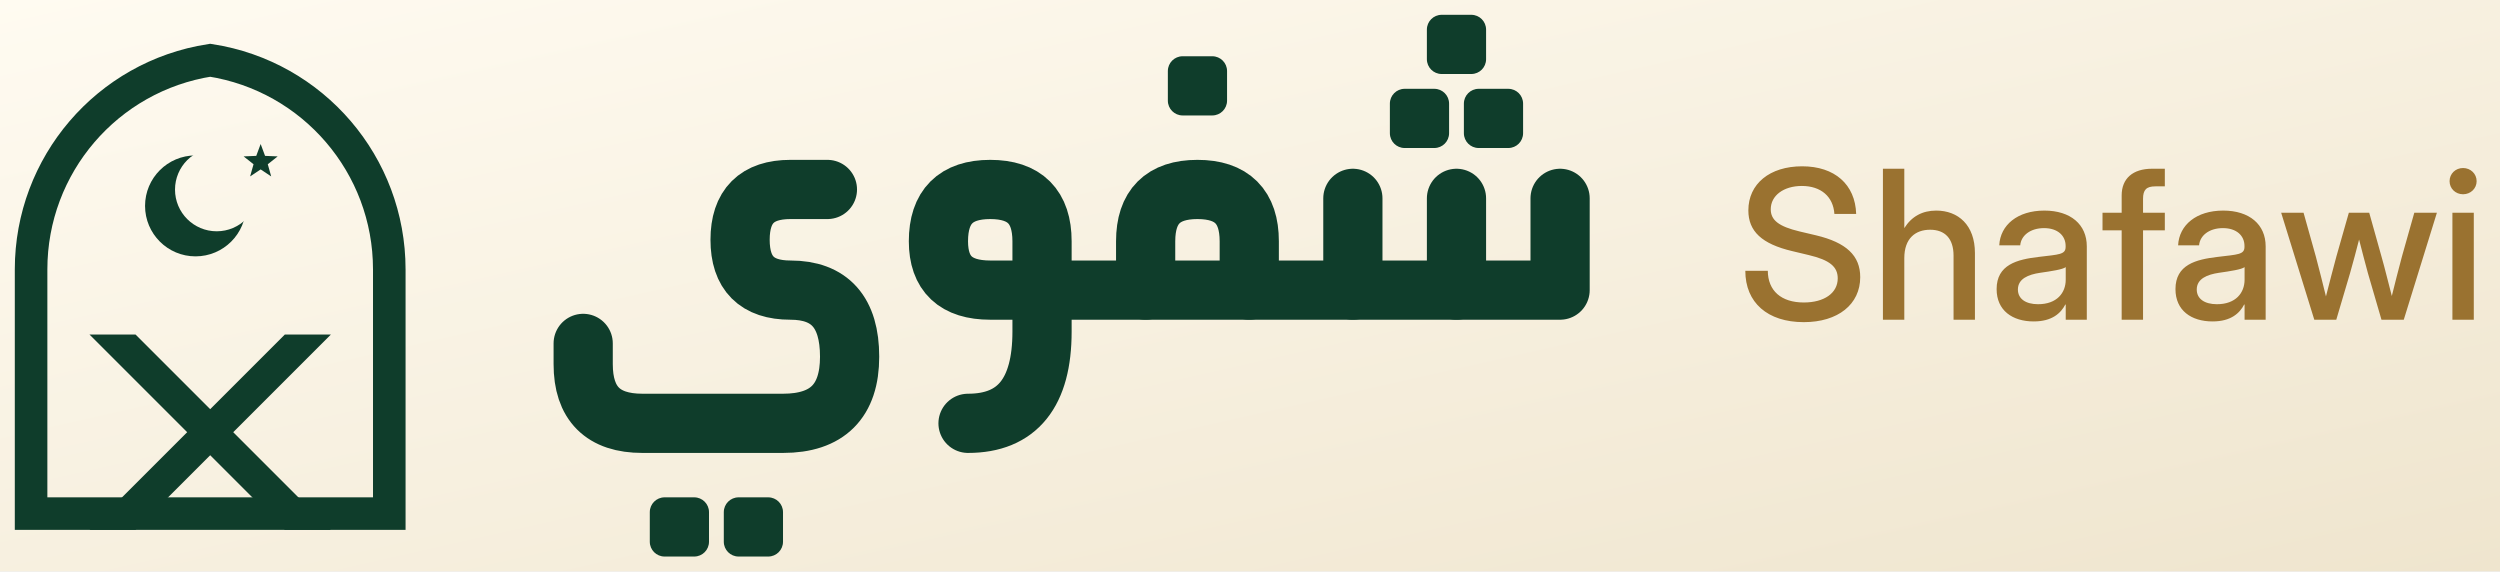
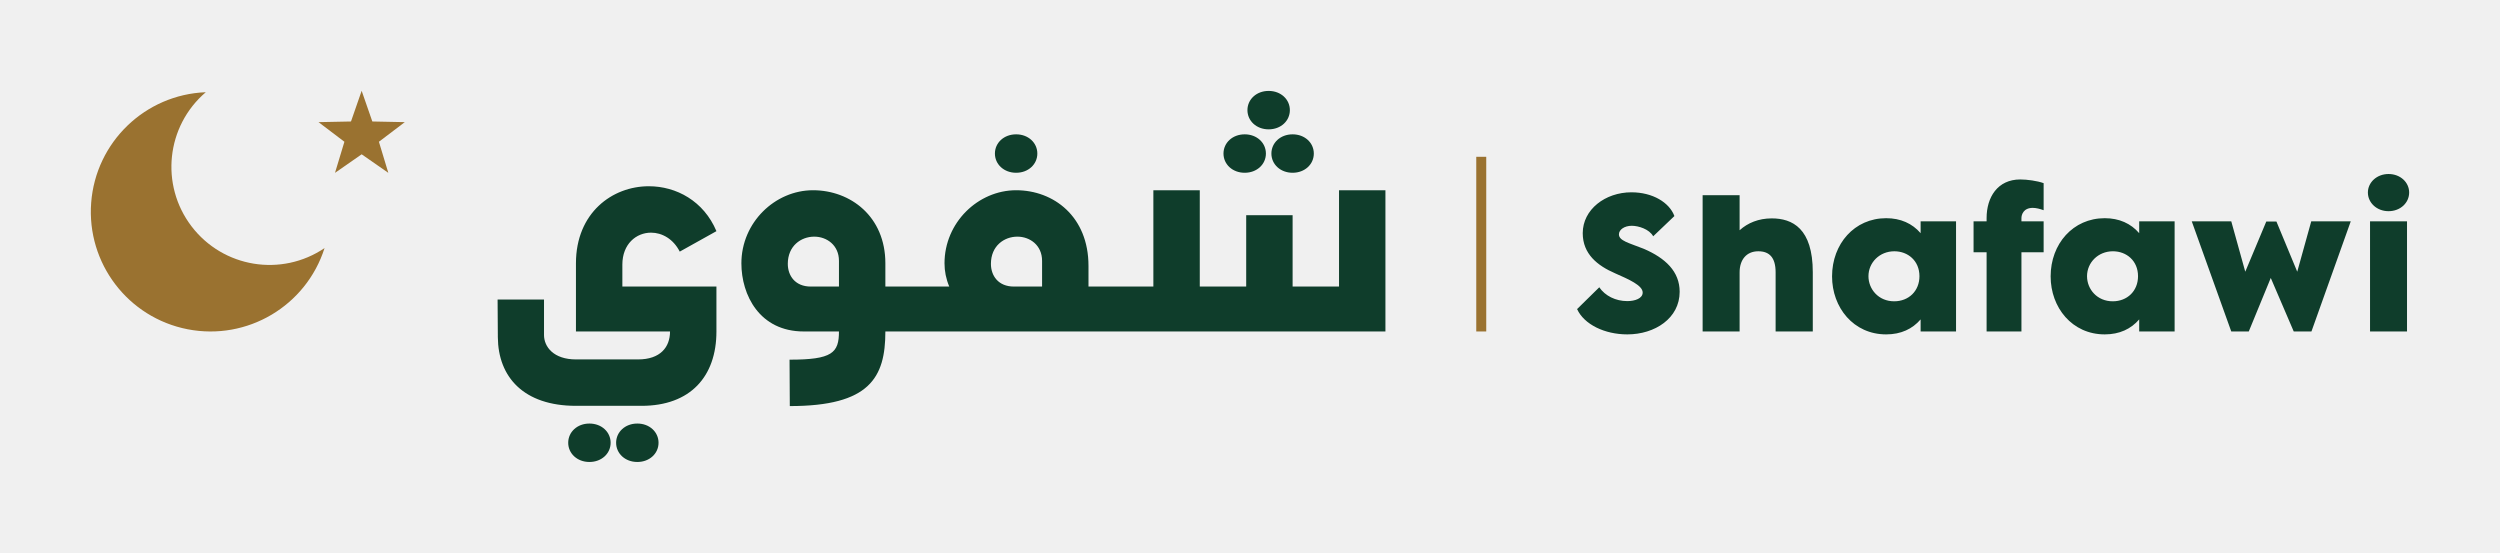
- <svg xmlns="http://www.w3.org/2000/svg" viewBox="-134 4 1689 386">
-   <defs>
-     <linearGradient id="BG" x1="0" y1="0" x2="1" y2="1">
-       <stop offset="0" stop-color="#FFFBF1" />
-       <stop offset="1" stop-color="#EFE5CE" />
-     </linearGradient>
-   </defs>
-   <rect x="-134" y="4" width="1689" height="386" fill="url(#BG)" />
-   <g transform="translate(-124.0,32) scale(0.6875)">
-     <path d="M16,464 V224 A208 208 0 0 1 192,18.48 A208 208 0 0 1 368,224 V464 Z" fill="none" stroke="#0F3D2B" stroke-width="32" stroke-linejoin="miter" stroke-miterlimit="10" />
-     <polygon points="73.37,288 118.63,288 310.63,480 265.37,480" fill="#0F3D2B" />
-     <polygon points="265.37,288 310.63,288 118.63,480 73.37,480" fill="#0F3D2B" />
-     <mask id="hzm" maskUnits="userSpaceOnUse" x="0" y="0" width="384" height="480">
-       <rect width="384" height="480" fill="#fff" />
-       <circle cx="198.4" cy="145.6" r="40.96" fill="#000" />
-     </mask>
-     <circle cx="177.6" cy="161.6" r="49.6" fill="#0F3D2B" mask="url(#hzm)" />
-     <polygon points="241.6,100.8 245.93,112.45 258.34,112.96 248.6,120.67 251.95,132.64 241.6,125.76 231.25,132.64 234.6,120.67 224.86,112.96 237.27,112.45" fill="#0F3D2B" />
-   </g>
-   <g>
-     <g fill="none" stroke="#0F3D2B" stroke-width="40" stroke-linecap="round" stroke-linejoin="round">
-       <path d="M920,138 V200 H570" />
-       <path d="M850,138 V200" />
-       <path d="M780,138 V200" />
-       <path d="M710,200 V167 Q710,132 675,132 Q640,132 640,167 V200" />
-       <path d="M570,200 V167 Q570,132 535,132 Q500,132 500,167 Q500,200 535,200 H570 V228 Q570,290 520,290" />
-       <path d="M425,132 H400 Q366,132 366,166 Q366,200 400,200 Q440,200 440,245 Q440,290 395,290 H300 Q260,290 260,250 V236" />
+ <svg xmlns="http://www.w3.org/2000/svg" viewBox="0 0 10018.7 2215.0" width="2505" height="554">
+   <g transform="translate(364.0,364.0)">
+     <g transform="translate(0,964)">
+       <g id="bulan-bintang" fill="#9A7230">
+         <path id="bulan-sabit" d="M460.70,-958.83 A479.60,479.60 0 1 0 936.63,-334.18 A393.27,393.27 0 0 1 460.70,-958.83 Z" />
+         <polygon id="bintang" points="1085.34,-964.48 1128.08,-841.53 1258.21,-838.88 1154.49,-760.24 1192.18,-635.66 1085.34,-710.00 978.50,-635.66 1016.19,-760.24 912.47,-838.88 1042.60,-841.53" />
+       </g>
+       <path id="shafawi-arab" d="M364 298H627C822 298 927 181 927 0V-1V-180H550V-268C550 -351 606 -396 665 -396C709 -396 754 -371 780 -320L927 -402C876 -523 766 -582 656 -582C510 -582 364 -476 364 -273V0H741C741 63 702 112 613 112H364C275 112 236 62 236 14V-128H50L51 23C52 182 154 298 364 298ZM333 446C333 489 369 523 418 523C467 523 503 489 503 446C503 403 467 369 418 369C369 369 333 403 333 446ZM525 446C525 489 561 523 610 523C659 523 695 489 695 446C695 403 659 369 610 369C561 369 525 403 525 446ZM1220 113 1221 299C1541 299 1604 185 1604 0H1741V-180H1604V-273C1604 -461 1464 -566 1314 -566C1162 -566 1027 -437 1027 -273C1027 -147 1099 0 1277 0H1418C1418 86 1391 113 1220 113ZM1213 -271C1213 -343 1266 -380 1319 -380C1369 -380 1418 -346 1418 -283V-180H1305C1242 -180 1213 -224 1213 -271ZM1721 0H2558V-180H2418V-263C2418 -461 2278 -566 2128 -566C1976 -566 1841 -437 1841 -273C1841 -242 1847 -211 1860 -180H1721ZM2027 -271C2027 -343 2080 -380 2133 -380C2183 -380 2232 -346 2232 -283V-180H2119C2056 -180 2027 -224 2027 -271ZM2043 -713C2043 -670 2079 -636 2128 -636C2177 -636 2213 -670 2213 -713C2213 -756 2177 -790 2128 -790C2079 -790 2043 -756 2043 -713ZM2538 0H3608V-566H3422V-180H3236V-466H3050V-180H2864V-566H2678V-180H2538ZM2959 -713C2959 -670 2995 -636 3044 -636C3093 -636 3129 -670 3129 -713C3129 -756 3093 -790 3044 -790C2995 -790 2959 -756 2959 -713ZM3055 -887C3055 -844 3091 -810 3140 -810C3189 -810 3225 -844 3225 -887C3225 -930 3189 -964 3140 -964C3091 -964 3055 -930 3055 -887ZM3151 -713C3151 -670 3187 -636 3236 -636C3285 -636 3321 -670 3321 -713C3321 -756 3285 -790 3236 -790C3187 -790 3151 -756 3151 -713Z" transform="translate(1580.1,0)" fill="#0F3D2B" />
+       <rect id="garis" x="5552.1" y="-700.0" width="40.0" height="700.0" fill="#9A7230" />
+       <path id="shafawi-latin" d="M296 15C438 15 565 -68 565 -204C565 -308 492 -377 380 -425C304 -455 253 -466 253 -499C253 -523 281 -543 319 -543C353 -543 409 -526 429 -489L538 -593C512 -663 426 -715 317 -715C183 -715 67 -627 67 -505C67 -398 143 -338 233 -299C303 -268 375 -237 375 -200C375 -170 336 -156 296 -156C236 -156 182 -183 152 -227L38 -115C74 -36 180 15 296 15ZM683 0H873V-304C873 -367 907 -412 969 -412C1026 -412 1058 -380 1058 -304V0H1249V-304C1249 -530 1144 -581 1038 -581C971 -581 915 -558 873 -520V-700H683ZM1626 15C1702 15 1761 -13 1803 -62V0H1985V-566H1803V-505C1760 -555 1700 -582 1626 -582C1463 -582 1348 -450 1348 -283C1348 -123 1458 15 1626 15ZM1535 -284C1535 -354 1592 -412 1668 -412C1738 -412 1797 -363 1797 -284C1797 -208 1742 -155 1667 -155C1587 -155 1535 -217 1535 -284ZM2142 0H2321V-407H2435V-566H2321V-583C2321 -598 2330 -635 2379 -635C2396 -635 2416 -630 2435 -623V-762C2402 -774 2350 -781 2315 -781C2198 -781 2142 -689 2142 -583V-566H2075V-407H2142ZM2749 15C2825 15 2884 -13 2926 -62V0H3108V-566H2926V-505C2883 -555 2823 -582 2749 -582C2586 -582 2471 -450 2471 -283C2471 -123 2581 15 2749 15ZM2658 -284C2658 -354 2715 -412 2791 -412C2861 -412 2920 -363 2920 -284C2920 -208 2865 -155 2790 -155C2710 -155 2658 -217 2658 -284ZM3399 0H3489L3602 -275L3720 0H3811L4013 -566H3810L3738 -307L3631 -565H3579L3471 -307L3399 -566H3196ZM4112 0H4302V-566H4112ZM4101 -714C4101 -661 4147 -618 4207 -618C4268 -618 4313 -661 4313 -714C4313 -766 4268 -809 4207 -809C4147 -809 4101 -766 4101 -714Z" transform="translate(5926.5,0) scale(0.78)" fill="#0F3D2B" />
    </g>
-     <rect x="830" y="14" width="40" height="40" rx="10" fill="#0F3D2B" />
-     <rect x="805" y="64" width="40" height="40" rx="10" fill="#0F3D2B" />
-     <rect x="855" y="64" width="40" height="40" rx="10" fill="#0F3D2B" />
-     <rect x="655" y="42" width="40" height="40" rx="10" fill="#0F3D2B" />
-     <rect x="305" y="340" width="40" height="40" rx="10" fill="#0F3D2B" />
-     <rect x="355" y="340" width="40" height="40" rx="10" fill="#0F3D2B" />
-   </g>
-   <g transform="translate(1040,220) scale(0.06846)">
-     <path d="M652 24C990 24 1209 -152 1209 -420C1209 -633 1071 -762 772 -833L611 -871C406 -920 326 -982 326 -1090C326 -1225 453 -1320 633 -1320C821 -1320 943 -1215 954 -1044H1169C1160 -1335 957 -1514 636 -1514C316 -1514 105 -1341 105 -1079C105 -873 237 -748 538 -677L701 -638C908 -589 987 -523 987 -408C987 -263 854 -170 652 -170C429 -170 298 -286 297 -483H75C75 -168 295 24 652 24ZM1644 -608C1644 -804 1755 -888 1899 -888C2045 -888 2130 -801 2130 -632V0H2341V-658C2341 -934 2176 -1077 1959 -1077C1822 -1077 1716 -1019 1644 -904V-1490H1433V0H1644ZM2921 17C3103 17 3189 -65 3233 -150H3237V0H3445V-724C3445 -939 3286 -1077 3026 -1077C2762 -1077 2591 -935 2581 -734H2788C2796 -831 2888 -904 3023 -904C3157 -904 3236 -830 3236 -728V-719C3236 -642 3170 -644 2972 -620C2757 -595 2555 -543 2555 -302C2555 -91 2711 17 2921 17ZM2964 -153C2841 -153 2765 -207 2765 -298C2765 -405 2869 -446 2984 -463C3096 -479 3208 -496 3237 -519V-395C3237 -265 3150 -153 2964 -153ZM4215 -1056H4000V-1193C4000 -1282 4033 -1316 4122 -1316H4215V-1490H4089C3899 -1490 3789 -1393 3789 -1227V-1056H3600V-882H3789V0H4000V-882H4215ZM4686 17C4868 17 4954 -65 4998 -150H5002V0H5210V-724C5210 -939 5051 -1077 4791 -1077C4527 -1077 4356 -935 4346 -734H4553C4561 -831 4653 -904 4788 -904C4922 -904 5001 -830 5001 -728V-719C5001 -642 4935 -644 4737 -620C4522 -595 4320 -543 4320 -302C4320 -91 4476 17 4686 17ZM4729 -153C4606 -153 4530 -207 4530 -298C4530 -405 4634 -446 4749 -463C4861 -479 4973 -496 5002 -519V-395C5002 -265 4915 -153 4729 -153ZM5690 0H5907L6043 -460C6074 -567 6103 -680 6132 -791C6161 -680 6189 -567 6219 -460L6353 0H6573L6900 -1056H6677L6555 -624C6520 -497 6488 -363 6455 -234C6421 -363 6389 -498 6353 -624L6232 -1056H6031L5908 -624C5873 -496 5839 -361 5805 -230C5772 -361 5740 -496 5705 -624L5584 -1056H5363ZM7053 0H7264V-1056H7053ZM7158 -1238C7233 -1238 7292 -1295 7292 -1367C7292 -1440 7233 -1497 7158 -1497C7083 -1497 7025 -1440 7025 -1367C7025 -1295 7083 -1238 7158 -1238Z" fill="#9A7230" />
  </g>
</svg>
